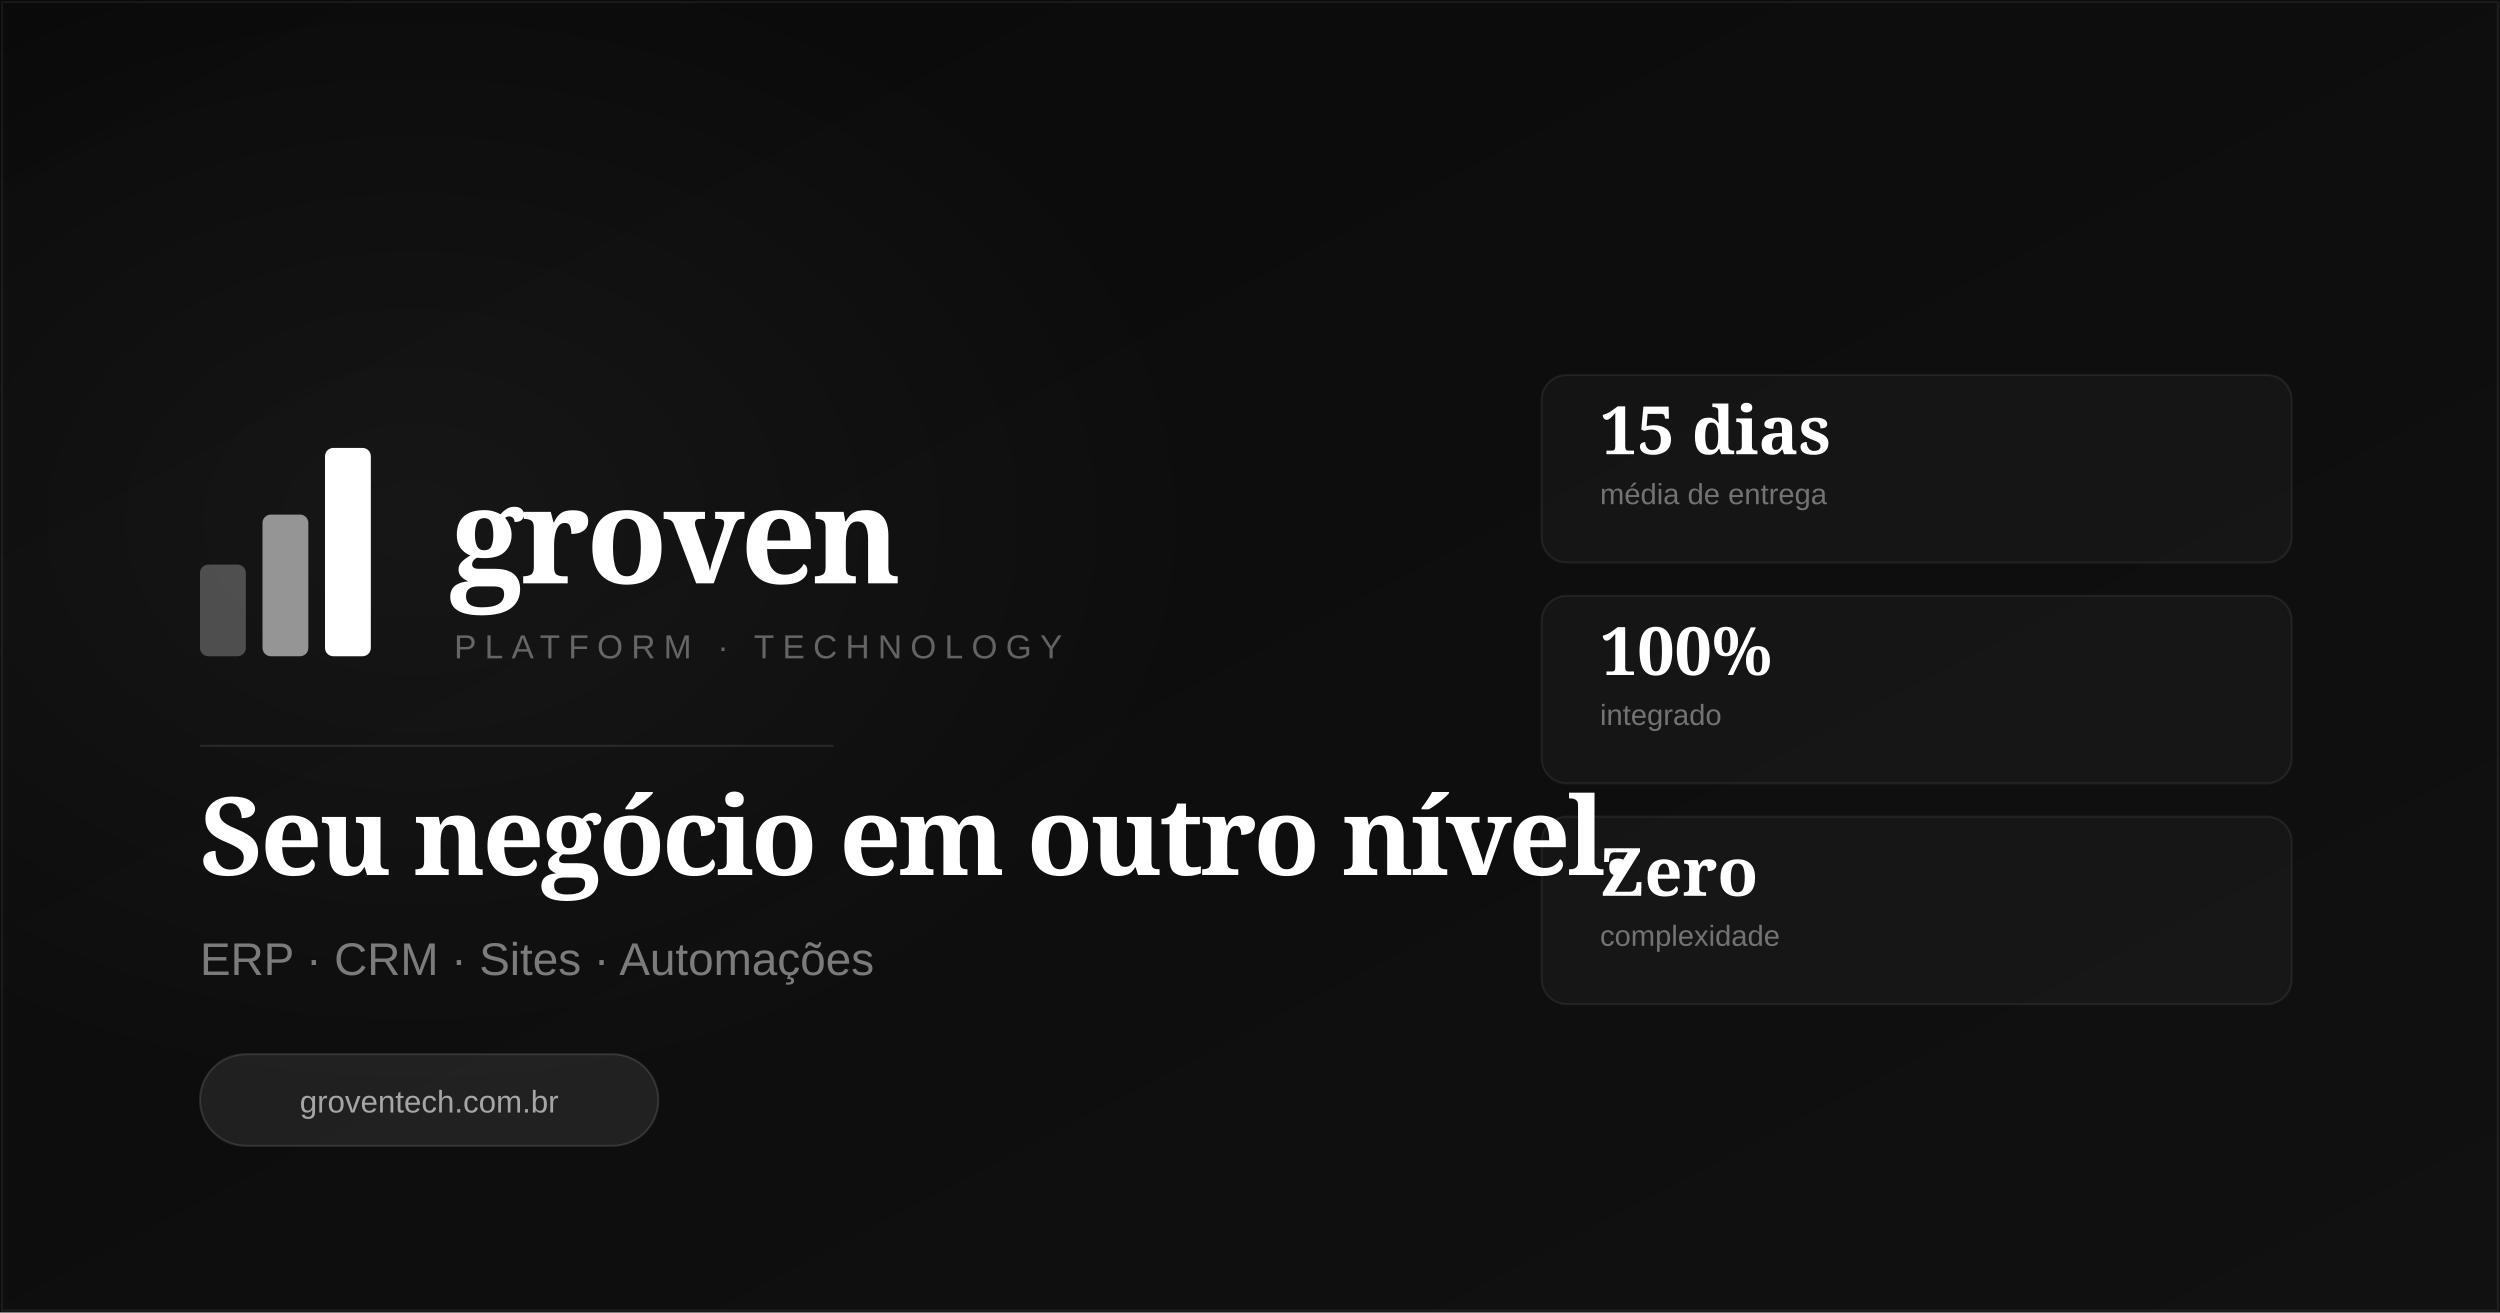
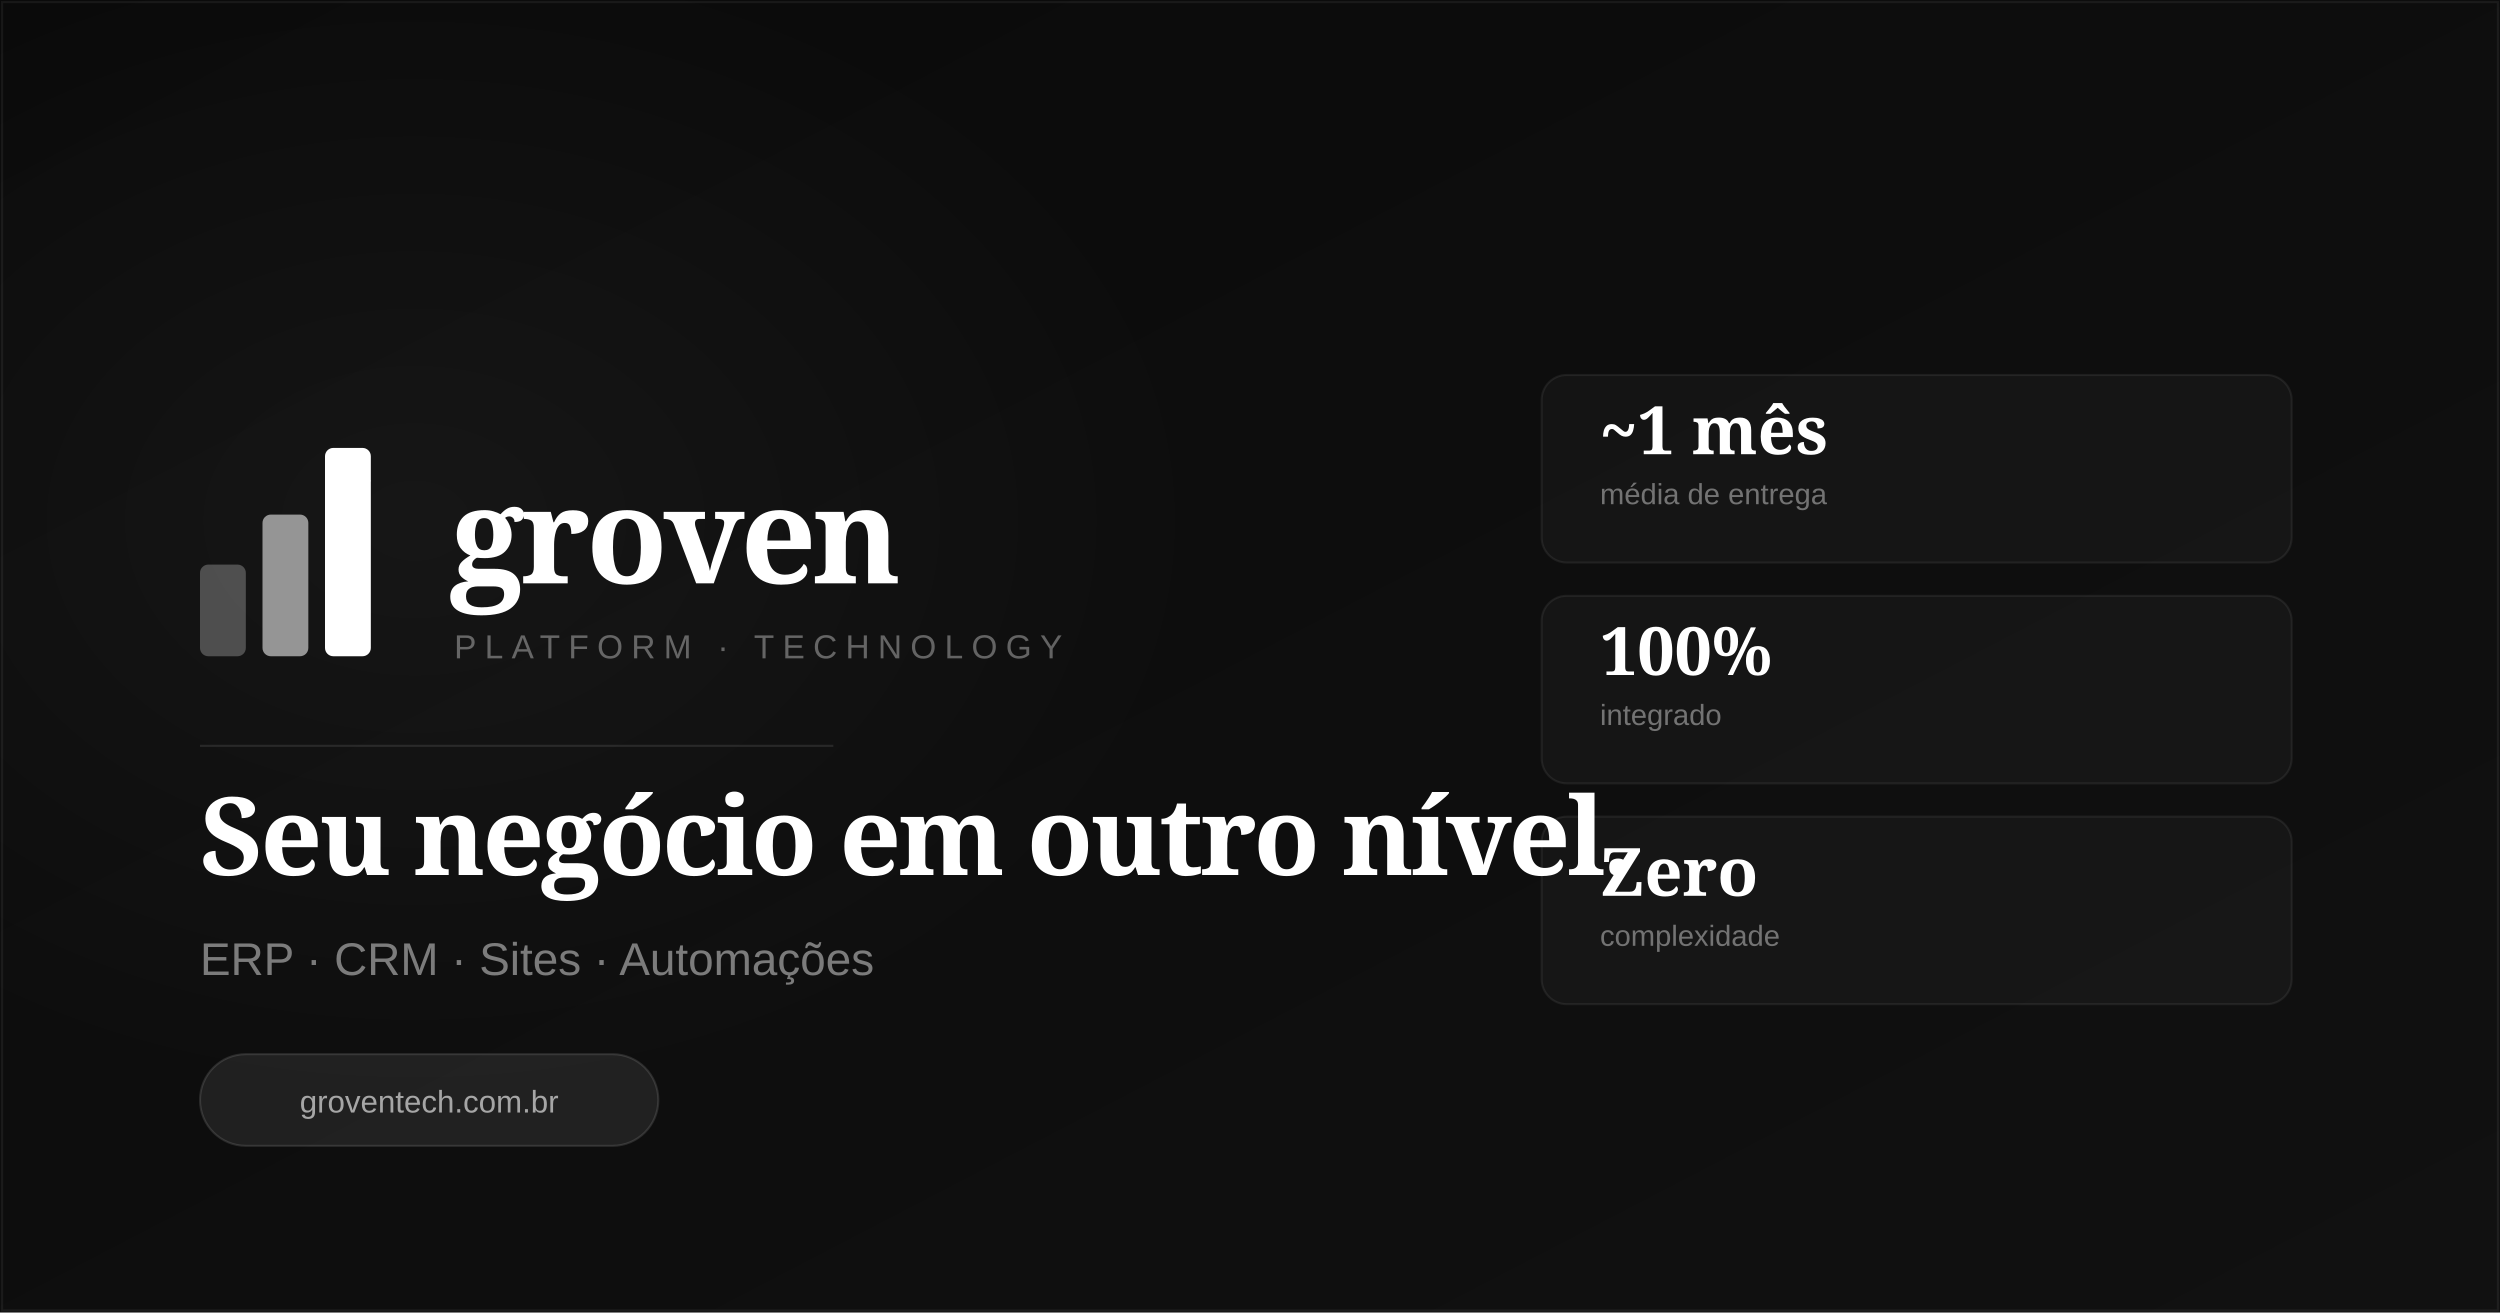
<svg xmlns="http://www.w3.org/2000/svg" width="1200" height="630" viewBox="0 0 1200 630">
  <defs>
    <linearGradient id="bg" x1="0%" y1="0%" x2="100%" y2="100%">
      <stop offset="0%" style="stop-color:#0a0a0a" />
      <stop offset="100%" style="stop-color:#111111" />
    </linearGradient>
    <linearGradient id="orb1" cx="30%" cy="40%" r="50%" fx="30%" fy="40%" gradientUnits="objectBoundingBox">
      <stop offset="0%" style="stop-color:rgba(255,255,255,0.06)" />
      <stop offset="100%" style="stop-color:rgba(255,255,255,0)" />
    </linearGradient>
    <radialGradient id="glow" cx="50%" cy="50%" r="50%">
      <stop offset="0%" style="stop-color:#ffffff;stop-opacity:0.04" />
      <stop offset="100%" style="stop-color:#ffffff;stop-opacity:0" />
    </radialGradient>
  </defs>
  <rect width="1200" height="630" fill="url(#bg)" />
  <ellipse cx="200" cy="250" rx="380" ry="280" fill="url(#glow)" />
  <rect x="1" y="1" width="1198" height="628" fill="none" stroke="rgba(255,255,255,0.06)" stroke-width="1" />
  <g transform="translate(96, 215)">
    <rect x="0" y="56" width="22" height="44" rx="4" fill="rgba(255,255,255,0.25)" />
    <rect x="30" y="32" width="22" height="68" rx="4" fill="rgba(255,255,255,0.55)" />
    <rect x="60" y="0" width="22" height="100" rx="4" fill="#ffffff" />
    <polygon points="71,0 60,16 82,16" fill="#ffffff" />
  </g>
  <text x="216" y="280" font-family="'Georgia', serif" font-size="64" font-weight="700" letter-spacing="-2" fill="#ffffff">groven</text>
  <text x="218" y="316" font-family="'Arial', sans-serif" font-size="16" letter-spacing="4" fill="rgba(255,255,255,0.35)" text-transform="uppercase">PLATFORM · TECHNOLOGY</text>
  <line x1="96" y1="358" x2="400" y2="358" stroke="rgba(255,255,255,0.1)" stroke-width="1" />
  <text x="96" y="420" font-family="'Georgia', serif" font-size="52" font-weight="700" letter-spacing="-1.5" fill="#ffffff">Seu negócio em outro nível.</text>
  <text x="96" y="468" font-family="'Arial', sans-serif" font-size="22" fill="rgba(255,255,255,0.45)">ERP · CRM · Sites · Automações</text>
  <rect x="96" y="506" width="220" height="44" rx="22" fill="rgba(255,255,255,0.08)" stroke="rgba(255,255,255,0.12)" stroke-width="1" />
  <text x="206" y="534" font-family="'Arial', sans-serif" font-size="15" fill="rgba(255,255,255,0.6)" text-anchor="middle">groventech.com.br</text>
  <g transform="translate(740, 180)">
    <rect x="0" y="0" width="360" height="90" rx="12" fill="rgba(255,255,255,0.03)" stroke="rgba(255,255,255,0.07)" stroke-width="1" />
-     <text x="28" y="38" font-family="'Georgia', serif" font-size="32" font-weight="700" fill="#ffffff">15 dias</text>
+     <text x="28" y="38" font-family="'Georgia', serif" font-size="32" font-weight="700" fill="#ffffff">~1 mês</text>
    <text x="28" y="62" font-family="'Arial', sans-serif" font-size="14" fill="rgba(255,255,255,0.4)">média de entrega</text>
    <rect x="0" y="106" width="360" height="90" rx="12" fill="rgba(255,255,255,0.03)" stroke="rgba(255,255,255,0.07)" stroke-width="1" />
    <text x="28" y="144" font-family="'Georgia', serif" font-size="32" font-weight="700" fill="#ffffff">100%</text>
    <text x="28" y="168" font-family="'Arial', sans-serif" font-size="14" fill="rgba(255,255,255,0.4)">integrado</text>
    <rect x="0" y="212" width="360" height="90" rx="12" fill="rgba(255,255,255,0.03)" stroke="rgba(255,255,255,0.07)" stroke-width="1" />
    <text x="28" y="250" font-family="'Georgia', serif" font-size="32" font-weight="700" fill="#ffffff">Zero</text>
    <text x="28" y="274" font-family="'Arial', sans-serif" font-size="14" fill="rgba(255,255,255,0.4)">complexidade</text>
  </g>
</svg>
